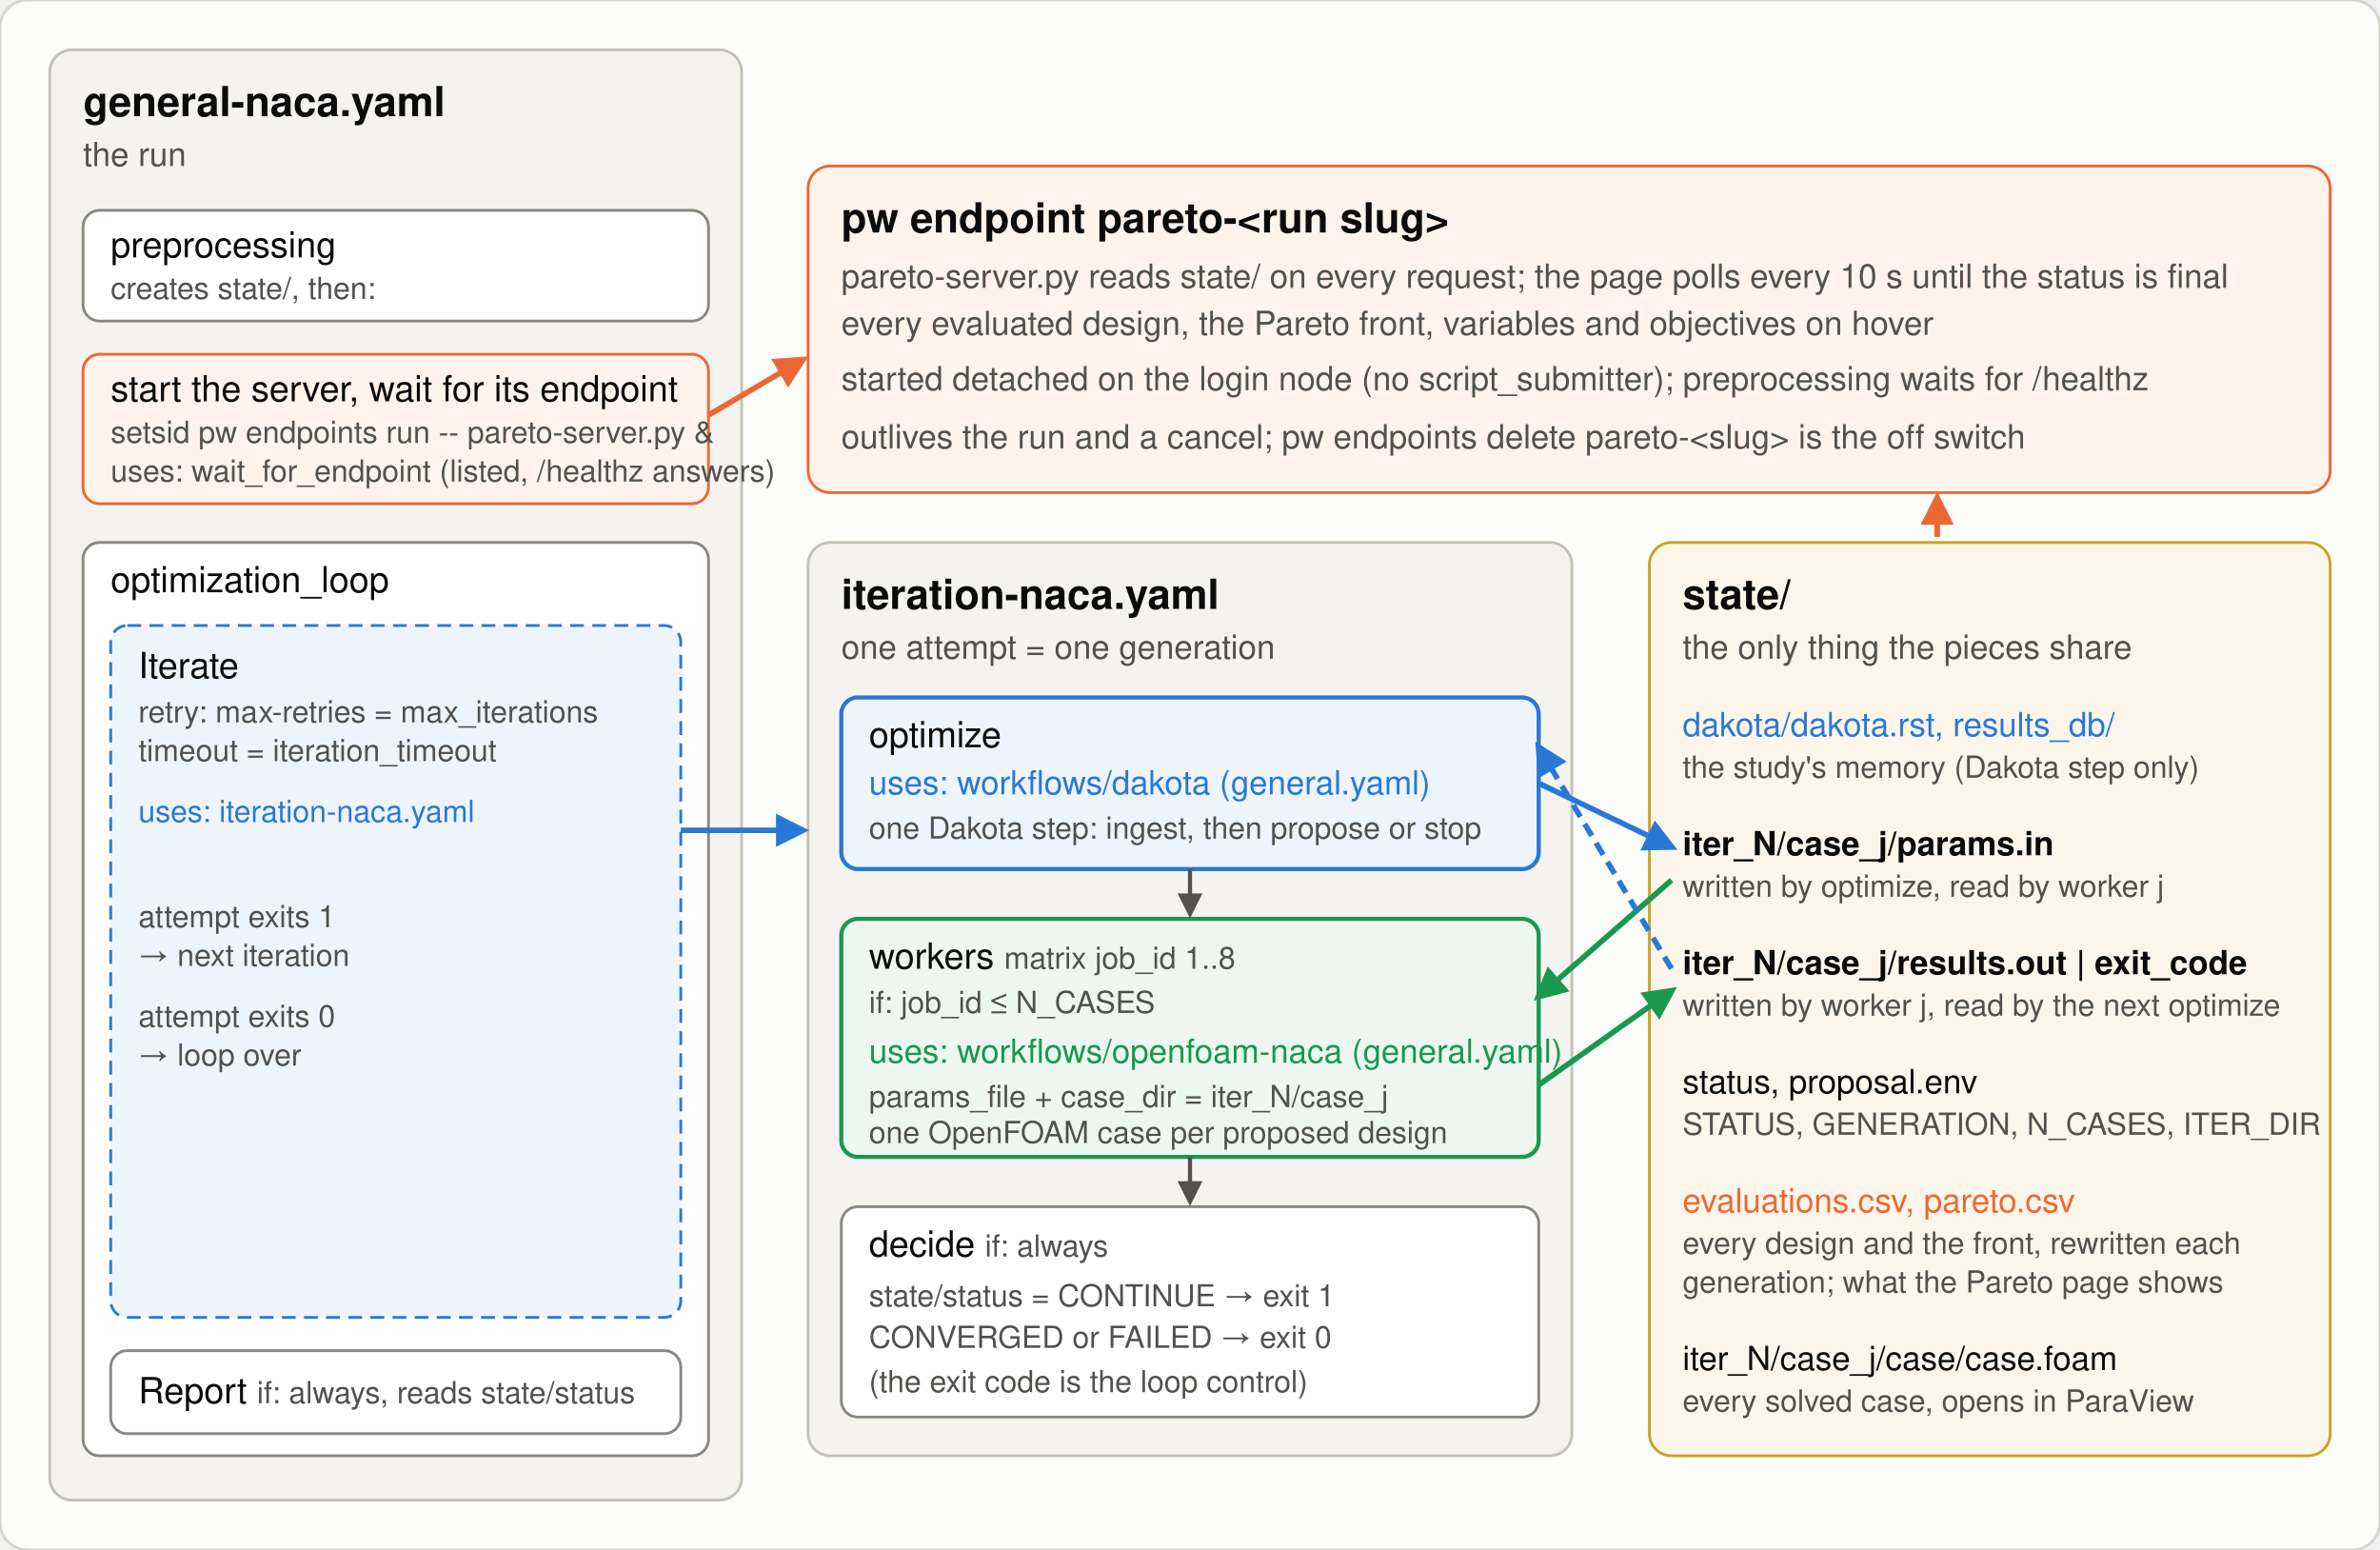
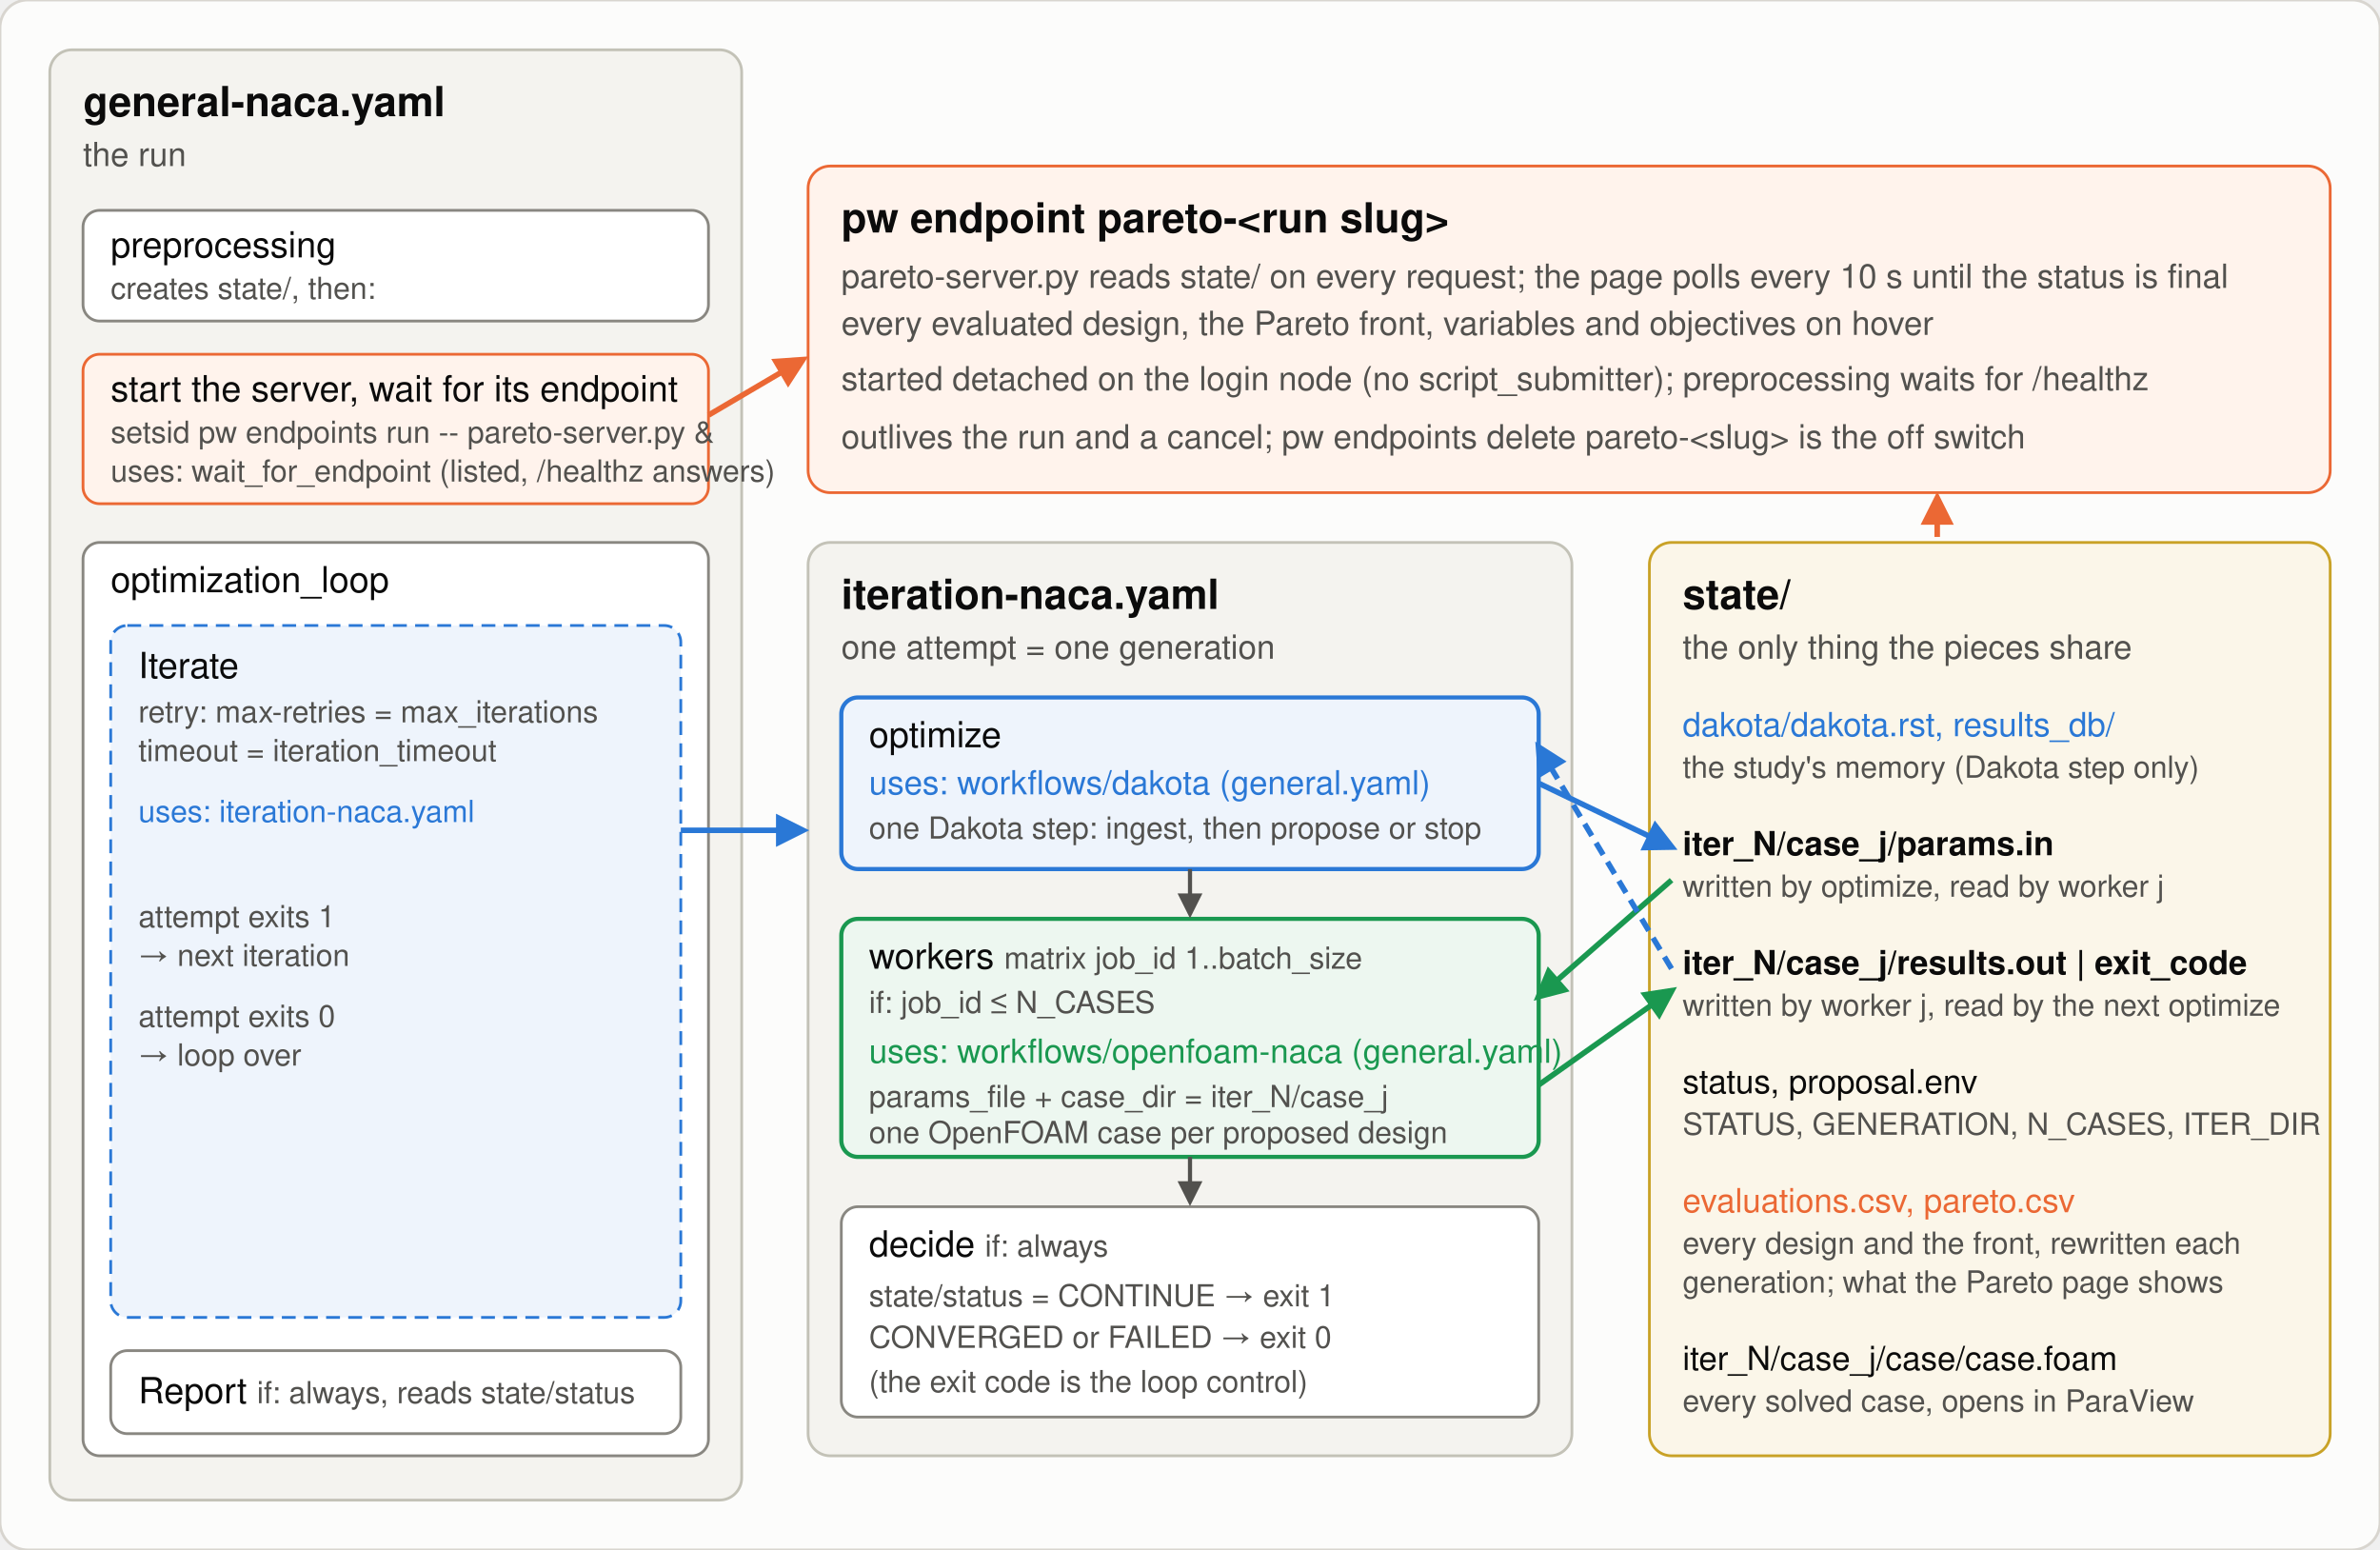
<svg xmlns="http://www.w3.org/2000/svg" width="860" height="560" viewBox="0 0 860 560" font-family="Helvetica, Arial, sans-serif">
  <defs>
    <marker id="aB" viewBox="0 0 10 10" refX="8" refY="5" markerWidth="6" markerHeight="6" orient="auto-start-reverse">
      <path d="M 0 0 L 10 5 L 0 10 z" fill="#2a78d6" />
    </marker>
    <marker id="aG" viewBox="0 0 10 10" refX="8" refY="5" markerWidth="6" markerHeight="6" orient="auto-start-reverse">
      <path d="M 0 0 L 10 5 L 0 10 z" fill="#1a9850" />
    </marker>
    <marker id="aK" viewBox="0 0 10 10" refX="8" refY="5" markerWidth="6" markerHeight="6" orient="auto-start-reverse">
      <path d="M 0 0 L 10 5 L 0 10 z" fill="#52514e" />
    </marker>
    <marker id="aO" viewBox="0 0 10 10" refX="8" refY="5" markerWidth="6" markerHeight="6" orient="auto-start-reverse">
      <path d="M 0 0 L 10 5 L 0 10 z" fill="#eb6834" />
    </marker>
  </defs>
  <rect width="860" height="560" rx="10" fill="#fcfcfb" stroke="#d8d5cf" />
  <rect x="18" y="18" width="250" height="524" rx="8" fill="#f4f3ef" stroke="#c3c2b7" />
  <text x="30" y="42" font-size="15" font-weight="bold" fill="#0b0b0b">general-naca.yaml</text>
  <text x="30" y="60" font-size="12" fill="#52514e">the run</text>
  <rect x="30" y="76" width="226" height="40" rx="6" fill="#ffffff" stroke="#898781" />
  <text x="40" y="93" font-size="13" fill="#0b0b0b">preprocessing</text>
  <text x="40" y="108" font-size="11" fill="#52514e">creates state/, then:</text>
  <rect x="30" y="128" width="226" height="54" rx="6" fill="#fff3ec" stroke="#eb6834" />
  <text x="40" y="145" font-size="13" fill="#0b0b0b">start the server, wait for its endpoint</text>
  <text x="40" y="160" font-size="11" fill="#52514e">setsid pw endpoints run -- pareto-server.py &amp;</text>
  <text x="40" y="174" font-size="11" fill="#52514e">uses: wait_for_endpoint (listed, /healthz answers)</text>
  <rect x="30" y="196" width="226" height="330" rx="6" fill="#ffffff" stroke="#898781" />
  <text x="40" y="214" font-size="13" fill="#0b0b0b">optimization_loop</text>
  <rect x="40" y="226" width="206" height="250" rx="6" fill="#eef4fc" stroke="#2a78d6" stroke-dasharray="5,3" />
  <text x="50" y="245" font-size="13" fill="#0b0b0b">Iterate</text>
  <text x="50" y="261" font-size="11" fill="#52514e">retry: max-retries = max_iterations</text>
  <text x="50" y="275" font-size="11" fill="#52514e">timeout = iteration_timeout</text>
  <text x="50" y="297" font-size="11" fill="#2a78d6">uses: iteration-naca.yaml</text>
  <text x="50" y="335" font-size="11" fill="#52514e">attempt exits 1</text>
  <text x="50" y="349" font-size="11" fill="#52514e">→ next iteration</text>
  <text x="50" y="371" font-size="11" fill="#52514e">attempt exits 0</text>
  <text x="50" y="385" font-size="11" fill="#52514e">→ loop over</text>
  <rect x="40" y="488" width="206" height="30" rx="6" fill="#ffffff" stroke="#898781" />
  <text x="50" y="507" font-size="13" fill="#0b0b0b">Report  <tspan font-size="11" fill="#52514e">if: always, reads state/status</tspan>
  </text>
  <rect x="292" y="196" width="276" height="330" rx="8" fill="#f4f3ef" stroke="#c3c2b7" />
  <text x="304" y="220" font-size="15" font-weight="bold" fill="#0b0b0b">iteration-naca.yaml</text>
  <text x="304" y="238" font-size="12" fill="#52514e">one attempt = one generation</text>
  <rect x="304" y="252" width="252" height="62" rx="6" fill="#eef4fc" stroke="#2a78d6" stroke-width="1.5" />
  <text x="314" y="270" font-size="13" fill="#0b0b0b">optimize</text>
  <text x="314" y="287" font-size="12" fill="#2a78d6">uses: workflows/dakota  (general.yaml)</text>
  <text x="314" y="303" font-size="11" fill="#52514e">one Dakota step: ingest, then propose or stop</text>
  <rect x="304" y="332" width="252" height="86" rx="6" fill="#edf7f0" stroke="#1a9850" stroke-width="1.5" />
-   <text x="314" y="350" font-size="13" fill="#0b0b0b">workers  <tspan font-size="11" fill="#52514e">matrix job_id 1..8</tspan>
+   <text x="314" y="350" font-size="13" fill="#0b0b0b">workers  <tspan font-size="11" fill="#52514e">matrix job_id 1..batch_size</tspan>
  </text>
  <text x="314" y="366" font-size="11" fill="#52514e">if: job_id ≤ N_CASES</text>
  <text x="314" y="384" font-size="12" fill="#1a9850">uses: workflows/openfoam-naca  (general.yaml)</text>
  <text x="314" y="400" font-size="11" fill="#52514e">params_file + case_dir = iter_N/case_j</text>
  <text x="314" y="413" font-size="11" fill="#52514e">one OpenFOAM case per proposed design</text>
  <rect x="304" y="436" width="252" height="76" rx="6" fill="#ffffff" stroke="#898781" />
  <text x="314" y="454" font-size="13" fill="#0b0b0b">decide  <tspan font-size="11" fill="#52514e">if: always</tspan>
  </text>
  <text x="314" y="472" font-size="11" fill="#52514e">state/status = CONTINUE → exit 1</text>
  <text x="314" y="487" font-size="11" fill="#52514e">CONVERGED or FAILED → exit 0</text>
  <text x="314" y="503" font-size="11" fill="#52514e">(the exit code is the loop control)</text>
  <line x1="430" y1="314" x2="430" y2="330" stroke="#52514e" stroke-width="1.5" marker-end="url(#aK)" />
  <line x1="430" y1="418" x2="430" y2="434" stroke="#52514e" stroke-width="1.5" marker-end="url(#aK)" />
  <line x1="246" y1="300" x2="290" y2="300" stroke="#2a78d6" stroke-width="2" marker-end="url(#aB)" />
  <rect x="596" y="196" width="246" height="330" rx="8" fill="#fbf6e9" stroke="#c9a227" />
  <text x="608" y="220" font-size="15" font-weight="bold" fill="#0b0b0b">state/</text>
  <text x="608" y="238" font-size="12" fill="#52514e">the only thing the pieces share</text>
  <text x="608" y="266" font-size="12" fill="#2a78d6">dakota/dakota.rst, results_db/</text>
  <text x="608" y="281" font-size="11" fill="#52514e">the study's memory (Dakota step only)</text>
  <text x="608" y="309" font-size="12" font-weight="bold" fill="#0b0b0b">iter_N/case_j/params.in</text>
  <text x="608" y="324" font-size="11" fill="#52514e">written by optimize, read by worker j</text>
  <text x="608" y="352" font-size="12" font-weight="bold" fill="#0b0b0b">iter_N/case_j/results.out | exit_code</text>
  <text x="608" y="367" font-size="11" fill="#52514e">written by worker j, read by the next optimize</text>
  <text x="608" y="395" font-size="12" fill="#0b0b0b">status, proposal.env</text>
  <text x="608" y="410" font-size="11" fill="#52514e">STATUS, GENERATION, N_CASES, ITER_DIR</text>
  <text x="608" y="438" font-size="12" fill="#eb6834">evaluations.csv, pareto.csv</text>
  <text x="608" y="453" font-size="11" fill="#52514e">every design and the front, rewritten each</text>
  <text x="608" y="467" font-size="11" fill="#52514e">generation; what the Pareto page shows</text>
  <text x="608" y="495" font-size="12" fill="#0b0b0b">iter_N/case_j/case/case.foam</text>
  <text x="608" y="510" font-size="11" fill="#52514e">every solved case, opens in ParaView</text>
  <line x1="556" y1="283" x2="604" y2="306" stroke="#2a78d6" stroke-width="2" marker-end="url(#aB)" />
  <line x1="604" y1="318" x2="556" y2="360" stroke="#1a9850" stroke-width="2" marker-end="url(#aG)" />
  <line x1="556" y1="392" x2="604" y2="358" stroke="#1a9850" stroke-width="2" marker-end="url(#aG)" />
  <line x1="604" y1="350" x2="556" y2="270" stroke="#2a78d6" stroke-width="2" stroke-dasharray="5,3" marker-end="url(#aB)" />
  <rect x="292" y="60" width="550" height="118" rx="8" fill="#fff3ec" stroke="#eb6834" />
  <text x="304" y="84" font-size="15" font-weight="bold" fill="#0b0b0b">pw endpoint  pareto-&lt;run slug&gt;</text>
  <text x="304" y="104" font-size="12" fill="#52514e">pareto-server.py reads state/ on every request; the page polls every 10 s until the status is final</text>
  <text x="304" y="121" font-size="12" fill="#52514e">every evaluated design, the Pareto front, variables and objectives on hover</text>
  <text x="304" y="141" font-size="12" fill="#52514e">started detached on the login node (no script_submitter); preprocessing waits for /healthz</text>
  <text x="304" y="162" font-size="12" fill="#52514e">outlives the run and a cancel; pw endpoints delete pareto-&lt;slug&gt; is the off switch</text>
  <line x1="700" y1="194" x2="700" y2="180" stroke="#eb6834" stroke-width="2" marker-end="url(#aO)" />
  <line x1="256" y1="150" x2="290" y2="130" stroke="#eb6834" stroke-width="2" marker-end="url(#aO)" />
</svg>
